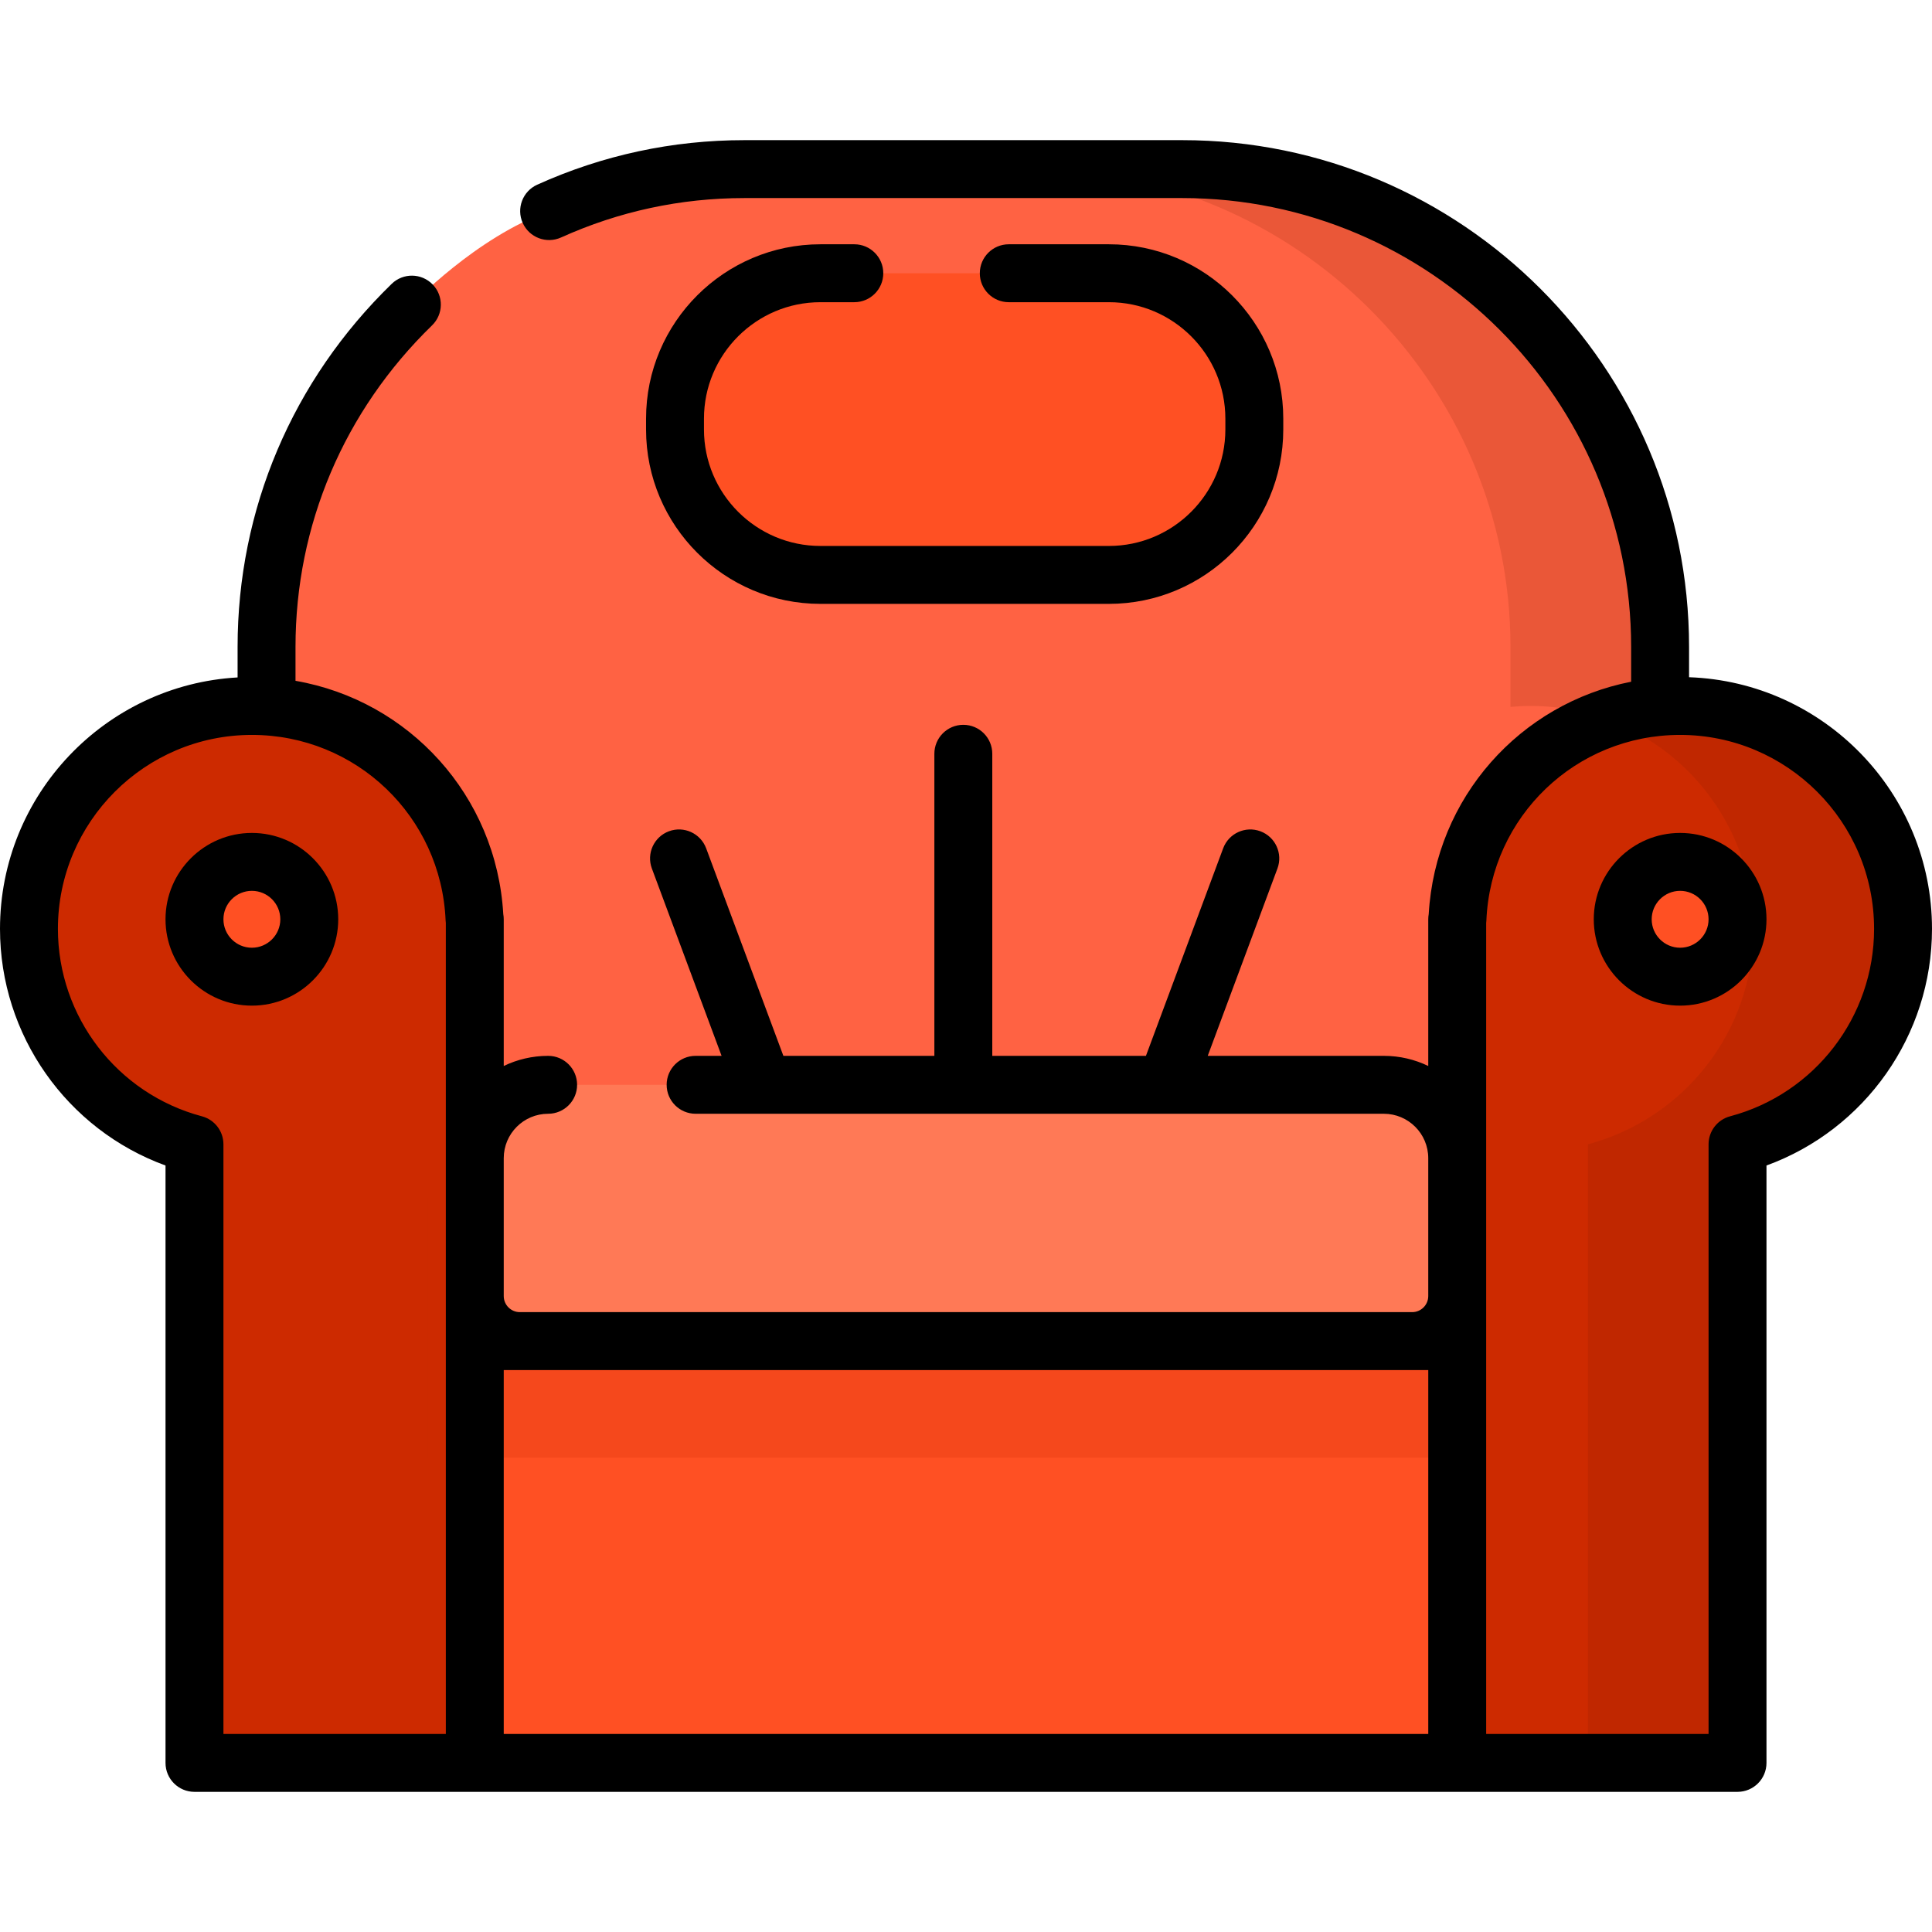
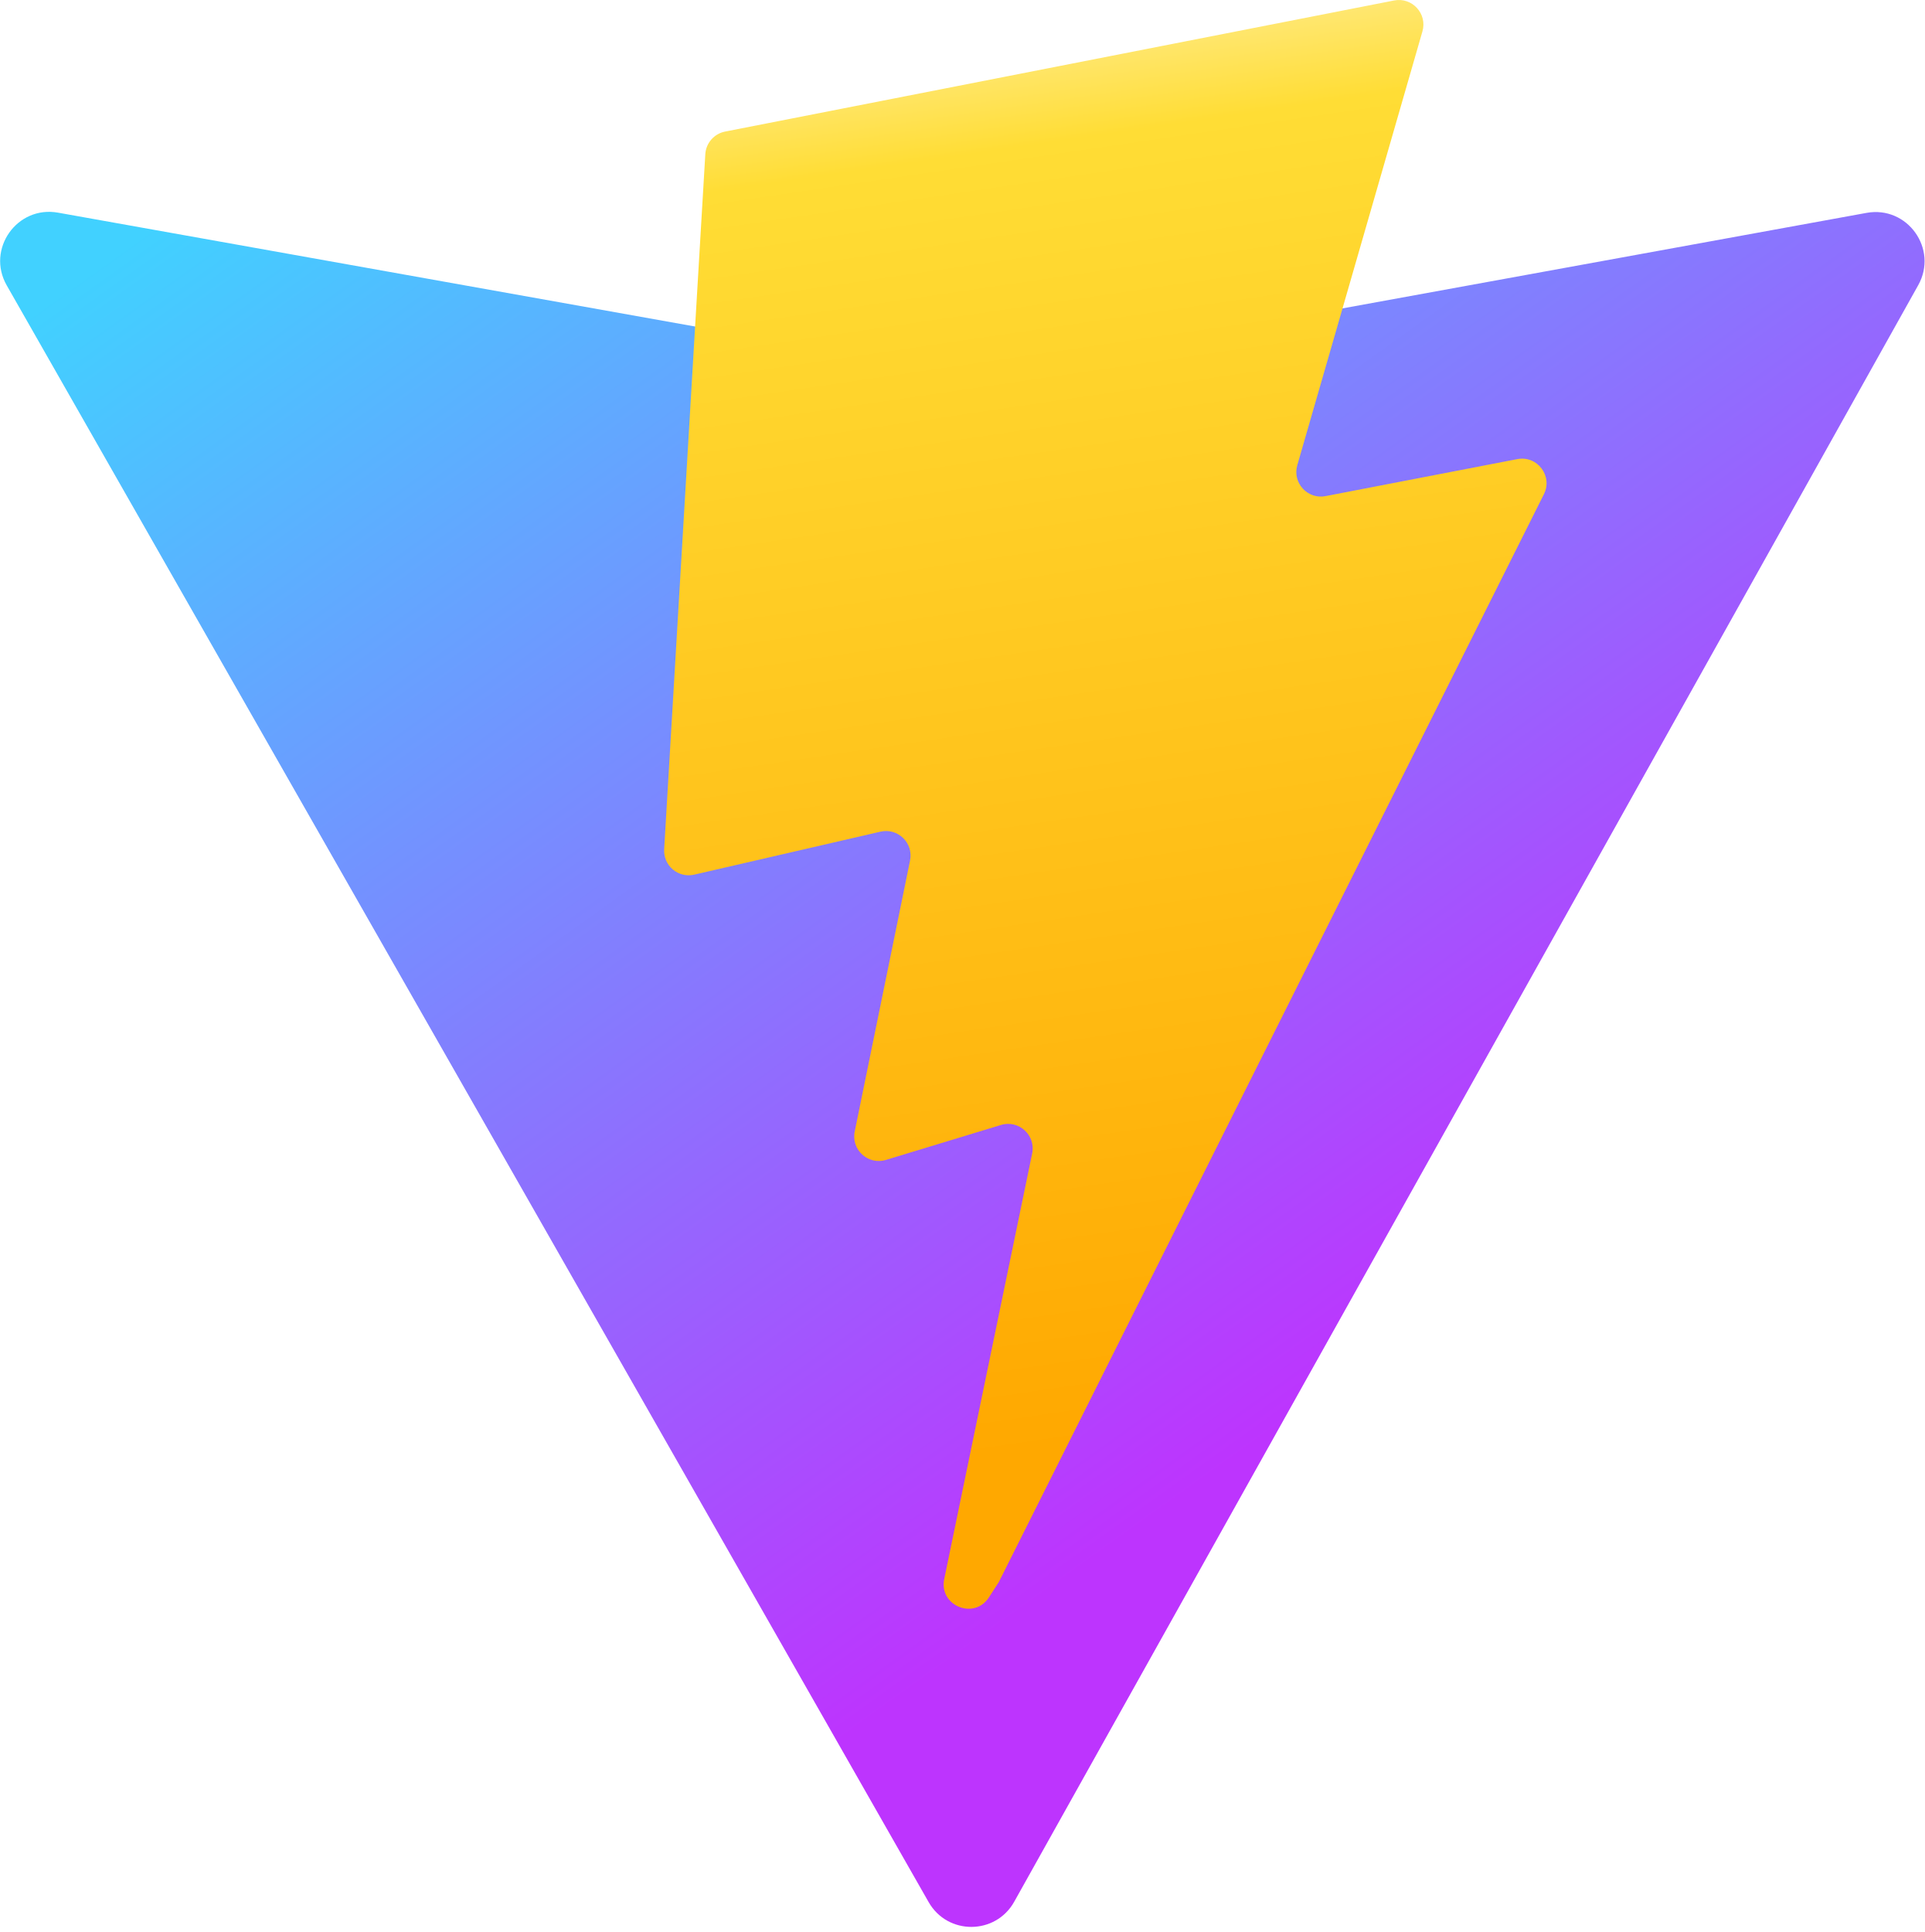
- <svg xmlns="http://www.w3.org/2000/svg" version="1.1" id="Layer_1" viewBox="0 0 512 512" xml:space="preserve">
-   <path style="fill:#FF6243;" d="M439.945,187.325v-15.869c0-69.652-56.988-126.641-126.641-126.641H197.281  c-18.409,0-35.4,5.306-51.756,11.125c-19.412,6.905-36.373,24.784-36.373,24.784c-23.721,23.05-38.512,55.248-38.512,90.732v15.759  v279.97h369.306V187.325H439.945z" />
-   <g>
-     <path style="fill:#CD2A00;" d="M125.76,243.621c-1.331-31.448-27.236-56.536-59.01-56.536c-32.626,0-59.075,26.448-59.075,59.075   c0,27.365,18.611,50.377,43.864,57.088v163.938h74.285V243.621H125.76z" />
-     <path style="fill:#CD2A00;" d="M386.241,243.621c1.331-31.448,27.236-56.536,59.01-56.536c32.626,0,59.075,26.448,59.075,59.075   c0,27.365-18.611,50.377-43.864,57.088v163.938h-74.285V243.621H386.241z" />
-   </g>
-   <g>
-     <rect x="125.821" y="334.377" style="fill:#FF5023;" width="260.35" height="132.809" />
-     <path style="fill:#FF5023;" d="M267.334,72.411h26.535c21.197,0,38.54,17.343,38.54,38.54v2.866c0,21.197-17.343,38.54-38.54,38.54   h-76.443c-21.197,0-38.54-17.343-38.54-38.54v-2.866c0-21.197,17.343-38.54,38.54-38.54h8.979H267.334z" />
-     <circle style="fill:#FF5023;" cx="445.249" cy="243.62" r="15.211" />
-     <circle style="fill:#FF5023;" cx="66.753" cy="243.62" r="15.211" />
-   </g>
-   <rect x="113.318" y="317.607" style="opacity:0.21;fill:#CD2A00;enable-background:new    ;" width="284.067" height="68.656" />
-   <path style="fill:#FF7956;" d="M184.344,287.485h182.392c10.736,0,19.441,8.704,19.441,19.441v36.541  c0,6.592-5.344,11.938-11.937,11.938H137.761c-6.592,0-11.938-5.344-11.938-11.938v-36.541c0-10.736,8.704-19.441,19.441-19.441  H184.344z" />
-   <path style="opacity:0.16;fill:#781900;enable-background:new    ;" d="M445.051,187.085c-1.79,0-3.558,0.091-5.306,0.247v-0.007  v-15.869c0-69.652-56.988-126.641-126.641-126.641h-39.451c69.652,0,126.641,56.988,126.641,126.641v15.869v0.007  c1.749-0.156,3.517-0.247,5.306-0.247c32.626,0,59.075,26.448,59.075,59.075c0,27.365-18.611,50.377-43.864,57.088v163.938h18.934  h20.517V303.248c25.253-6.712,43.864-29.723,43.864-57.088C504.127,213.534,477.677,187.085,445.051,187.085z" />
-   <path d="M447.619,179.471v-8.016c0-74.061-60.253-134.315-134.315-134.315H197.281c-19.09,0-37.565,3.972-54.914,11.806  c-3.863,1.745-5.58,6.288-3.836,10.152s6.29,5.581,10.152,3.836c15.35-6.931,31.701-10.445,48.598-10.445h116.023  c65.598,0,118.967,53.368,118.967,118.967v9.207c-29.386,5.75-51.86,30.676-53.645,61.579c-0.081,0.447-0.124,0.909-0.124,1.379  v38.879c-3.561-1.722-7.553-2.689-11.767-2.689h-46.674l18.474-49.646c1.477-3.972-0.544-8.39-4.516-9.869  c-3.971-1.477-8.39,0.544-9.869,4.516l-20.465,54.999h-40.72v-80.054c0-4.238-3.436-7.674-7.674-7.674s-7.674,3.436-7.674,7.674  v80.054h-40.013l-20.465-54.999c-1.479-3.972-5.896-5.995-9.869-4.516c-3.972,1.479-5.994,5.897-4.516,9.869l18.474,49.646h-6.886  c-4.238,0-7.674,3.436-7.674,7.674s3.436,7.674,7.674,7.674h182.392c6.488,0,11.767,5.279,11.767,11.767v36.54  c0,2.351-1.912,4.264-4.264,4.264H137.761c-2.351,0-4.264-1.912-4.264-4.264v-36.54c0-6.488,5.279-11.767,11.767-11.767  c4.238,0,7.674-3.436,7.674-7.674s-3.436-7.674-7.674-7.674c-4.213,0-8.206,0.967-11.767,2.689v-38.879  c0-0.471-0.043-0.932-0.124-1.379c-1.813-31.395-24.986-56.604-55.061-61.821v-8.965c0-32.286,12.851-62.554,36.186-85.228  c3.04-2.954,3.109-7.812,0.156-10.851c-2.953-3.04-7.812-3.108-10.851-0.156c-26.335,25.59-40.838,59.767-40.838,96.236v8.069  C27.915,181.494,0,210.625,0,246.16c0,28.212,17.763,53.203,43.864,62.712v158.313c0,4.238,3.436,7.674,7.674,7.674h74.285h260.354  h74.285c4.238,0,7.674-3.436,7.674-7.674V308.872c26.101-9.509,43.864-34.5,43.864-62.712  C512,210.148,483.33,180.725,447.619,179.471z M53.509,295.832c-22.468-5.971-38.161-26.397-38.161-49.672  c0-28.342,23.059-51.401,51.401-51.401c27.624,0,50.176,21.606,51.343,49.187c0.009,0.223,0.029,0.445,0.057,0.663v62.317v36.54  v11.938v104.108H59.212V303.248C59.212,299.769,56.872,296.725,53.509,295.832z M133.497,363.077h4.264h236.479h4.264v96.434  H133.497V363.077z M458.491,295.832c-3.362,0.894-5.703,3.937-5.703,7.417v156.264h-58.938V355.403v-11.938v-36.54v-62.313  c0.029-0.219,0.047-0.442,0.057-0.667c1.167-27.582,23.721-49.187,51.343-49.187c28.342,0,51.401,23.059,51.401,51.401  C496.652,269.434,480.961,289.86,458.491,295.832z" />
-   <path d="M217.425,80.085h8.979c4.238,0,7.674-3.436,7.674-7.674c0-4.238-3.436-7.674-7.674-7.674h-8.979  c-25.482,0-46.214,20.732-46.214,46.214v2.866c0,25.482,20.732,46.214,46.214,46.214h76.443c25.482,0,46.214-20.732,46.214-46.214  v-2.866c0-25.482-20.732-46.214-46.214-46.214h-26.535c-4.238,0-7.674,3.436-7.674,7.674c0,4.238,3.436,7.674,7.674,7.674h26.535  c17.02,0,30.866,13.847,30.866,30.866v2.866c0,17.02-13.847,30.866-30.866,30.866h-76.443c-17.02,0-30.866-13.847-30.866-30.866  v-2.866C186.558,93.931,200.405,80.085,217.425,80.085z" />
-   <path d="M445.251,220.736c-12.619,0-22.885,10.267-22.885,22.885c0,12.618,10.267,22.885,22.885,22.885s22.885-10.267,22.885-22.885  S457.87,220.736,445.251,220.736z M445.251,251.158c-4.156,0-7.537-3.382-7.537-7.537c0-4.155,3.382-7.537,7.537-7.537  s7.537,3.382,7.537,7.537C452.788,247.777,449.408,251.158,445.251,251.158z" />
-   <path d="M89.634,243.621c0-12.619-10.267-22.885-22.885-22.885s-22.886,10.266-22.886,22.885s10.267,22.885,22.885,22.885  S89.634,256.239,89.634,243.621z M59.212,243.621c0-4.156,3.382-7.537,7.537-7.537s7.537,3.382,7.537,7.537  c0,4.155-3.382,7.537-7.537,7.537S59.212,247.777,59.212,243.621z" />
+ <svg xmlns="http://www.w3.org/2000/svg" aria-hidden="true" role="img" class="iconify iconify--logos" width="31.88" height="32" preserveAspectRatio="xMidYMid meet" viewBox="0 0 256 257">
+   <defs>
+     <linearGradient id="IconifyId1813088fe1fbc01fb466" x1="-.828%" x2="57.636%" y1="7.652%" y2="78.411%">
+       <stop offset="0%" stop-color="#41D1FF" />
+       <stop offset="100%" stop-color="#BD34FE" />
+     </linearGradient>
+     <linearGradient id="IconifyId1813088fe1fbc01fb467" x1="43.376%" x2="50.316%" y1="2.242%" y2="89.03%">
+       <stop offset="0%" stop-color="#FFEA83" />
+       <stop offset="8.333%" stop-color="#FFDD35" />
+       <stop offset="100%" stop-color="#FFA800" />
+     </linearGradient>
+   </defs>
+   <path fill="url(#IconifyId1813088fe1fbc01fb466)" d="M255.153 37.938L134.897 252.976c-2.483 4.44-8.862 4.466-11.382.048L.875 37.958c-2.746-4.814 1.371-10.646 6.827-9.67l120.385 21.517a6.537 6.537 0 0 0 2.322-.004l117.867-21.483c5.438-.991 9.574 4.796 6.877 9.62Z" />
+   <path fill="url(#IconifyId1813088fe1fbc01fb467)" d="M185.432.063L96.44 17.501a3.268 3.268 0 0 0-2.634 3.014l-5.474 92.456a3.268 3.268 0 0 0 3.997 3.378l24.777-5.718c2.318-.535 4.413 1.507 3.936 3.838l-7.361 36.047c-.495 2.426 1.782 4.5 4.151 3.78l15.304-4.649c2.372-.72 4.652 1.36 4.15 3.788l-11.698 56.621c-.732 3.542 3.979 5.473 5.943 2.437l1.313-2.028l72.516-144.72c1.215-2.423-.88-5.186-3.54-4.672l-25.505 4.922c-2.396.462-4.435-1.77-3.759-4.114l16.646-57.705c.677-2.35-1.37-4.583-3.769-4.113Z" />
</svg>
